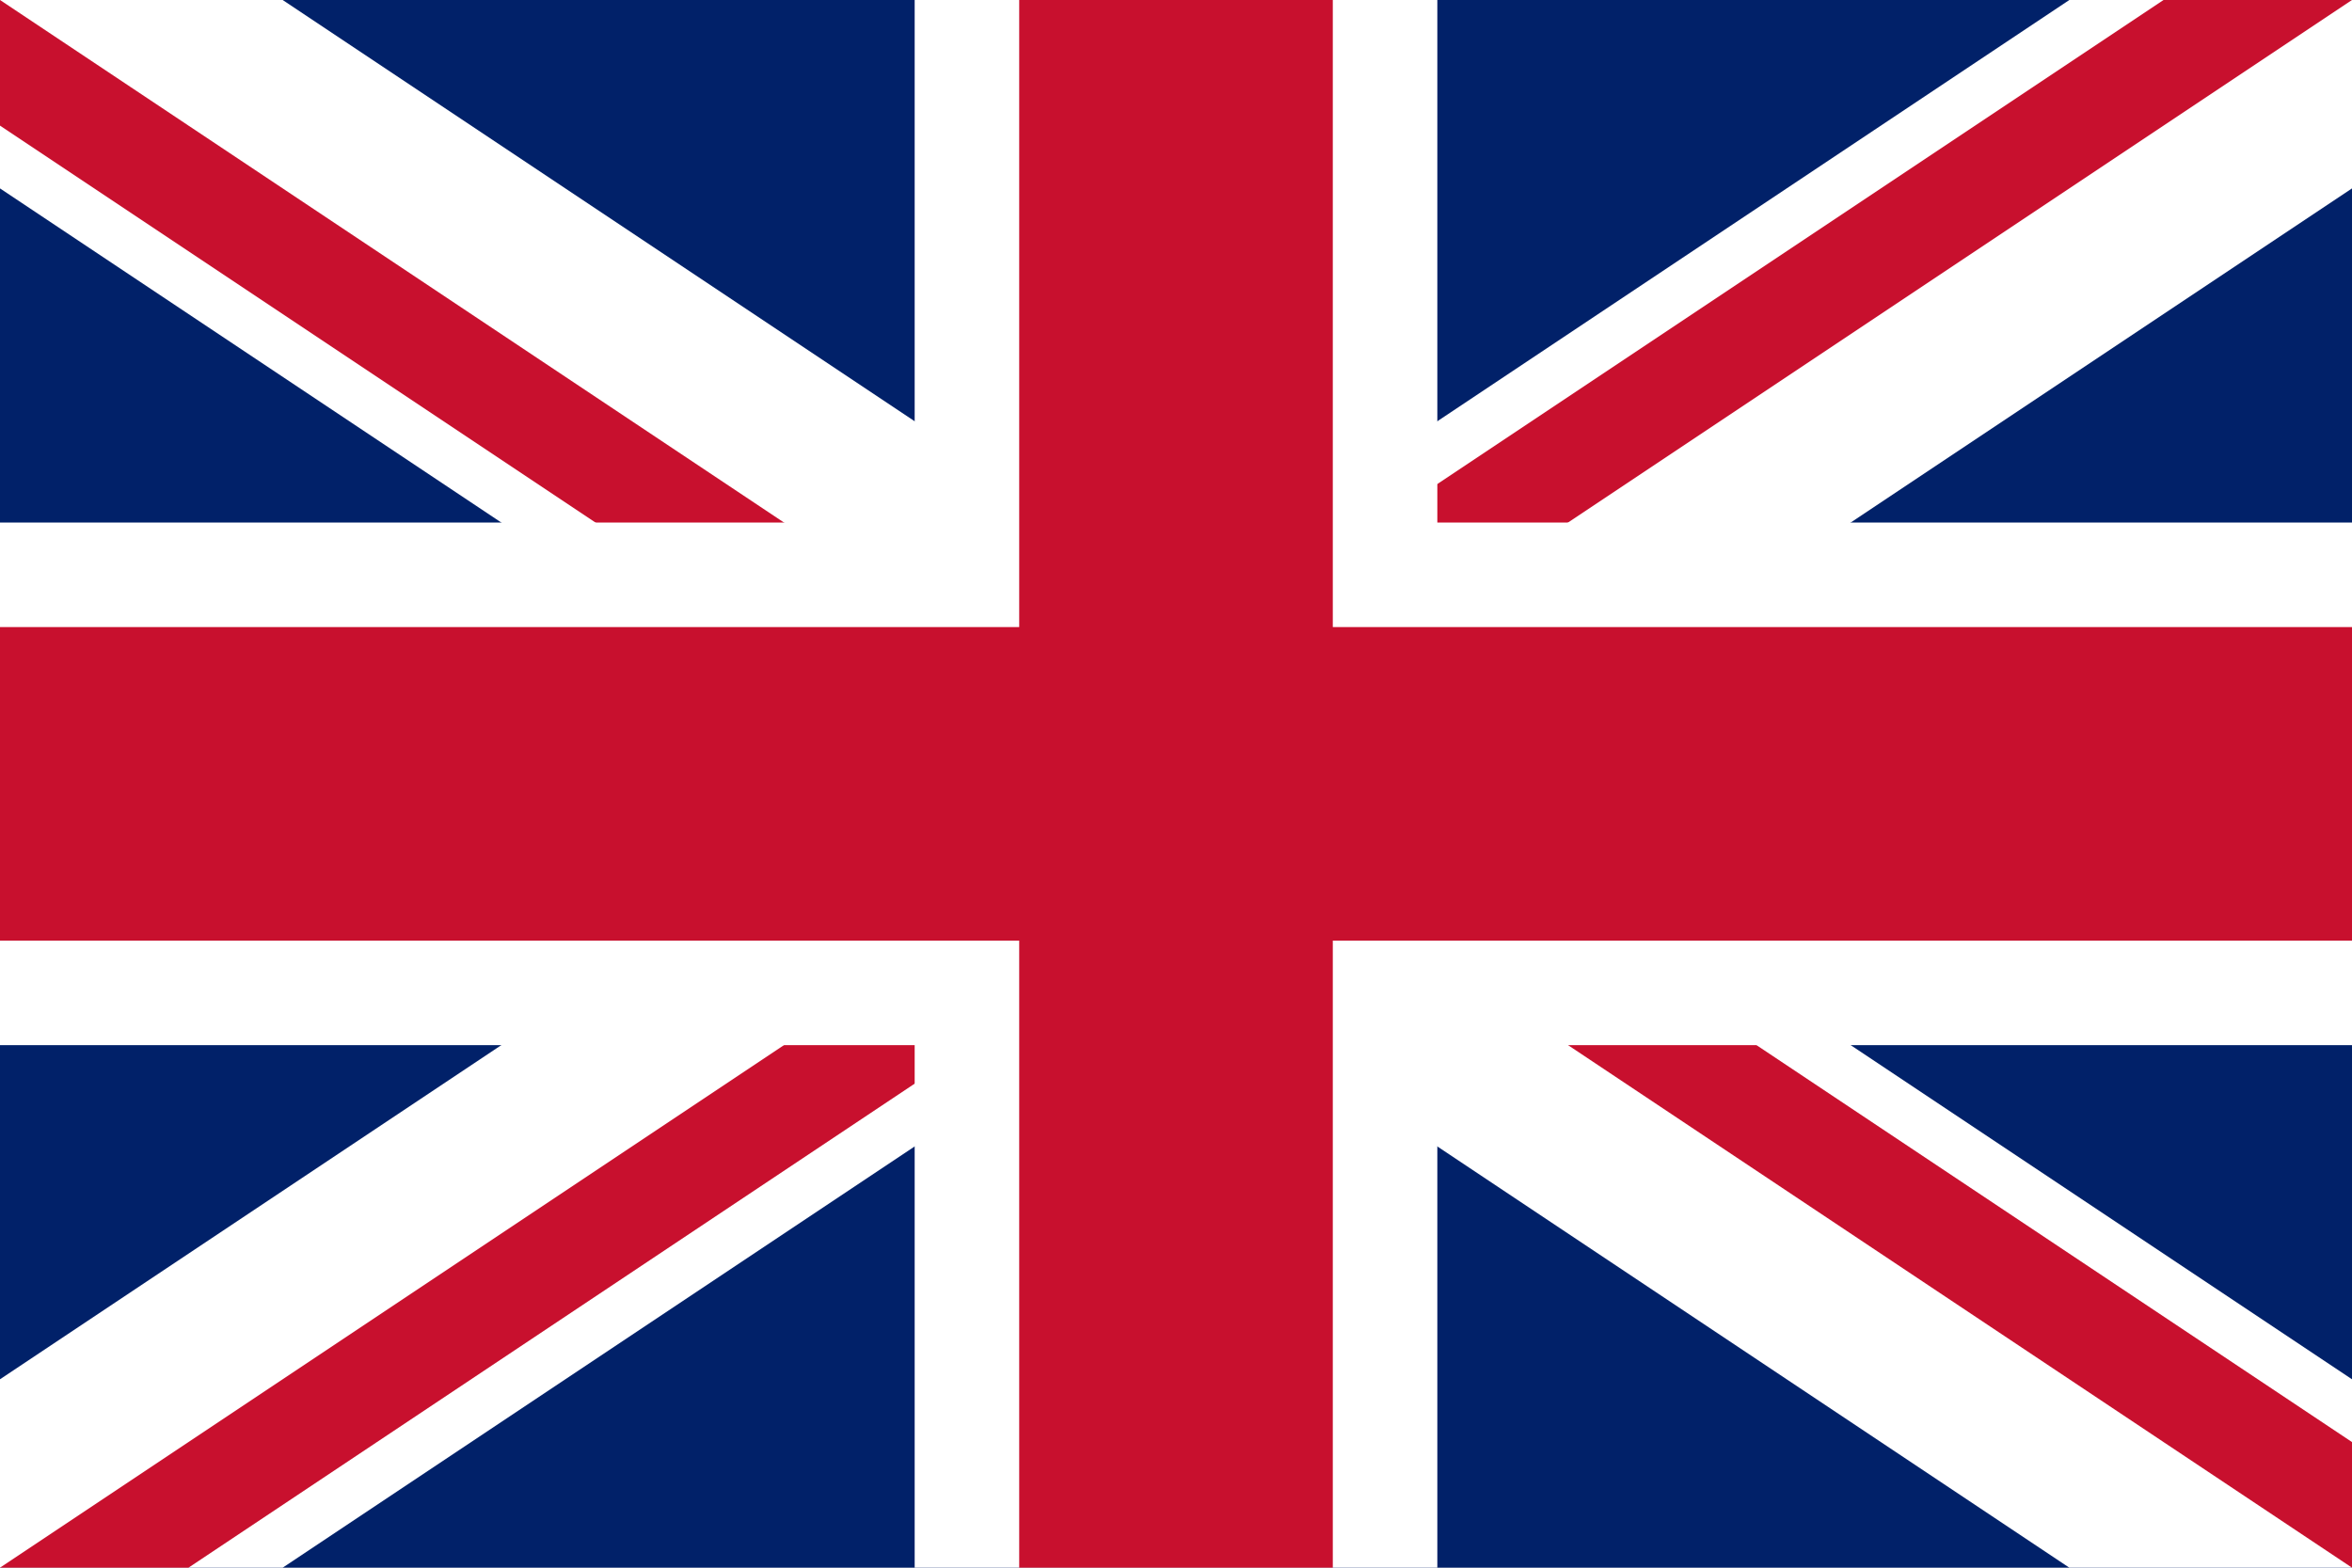
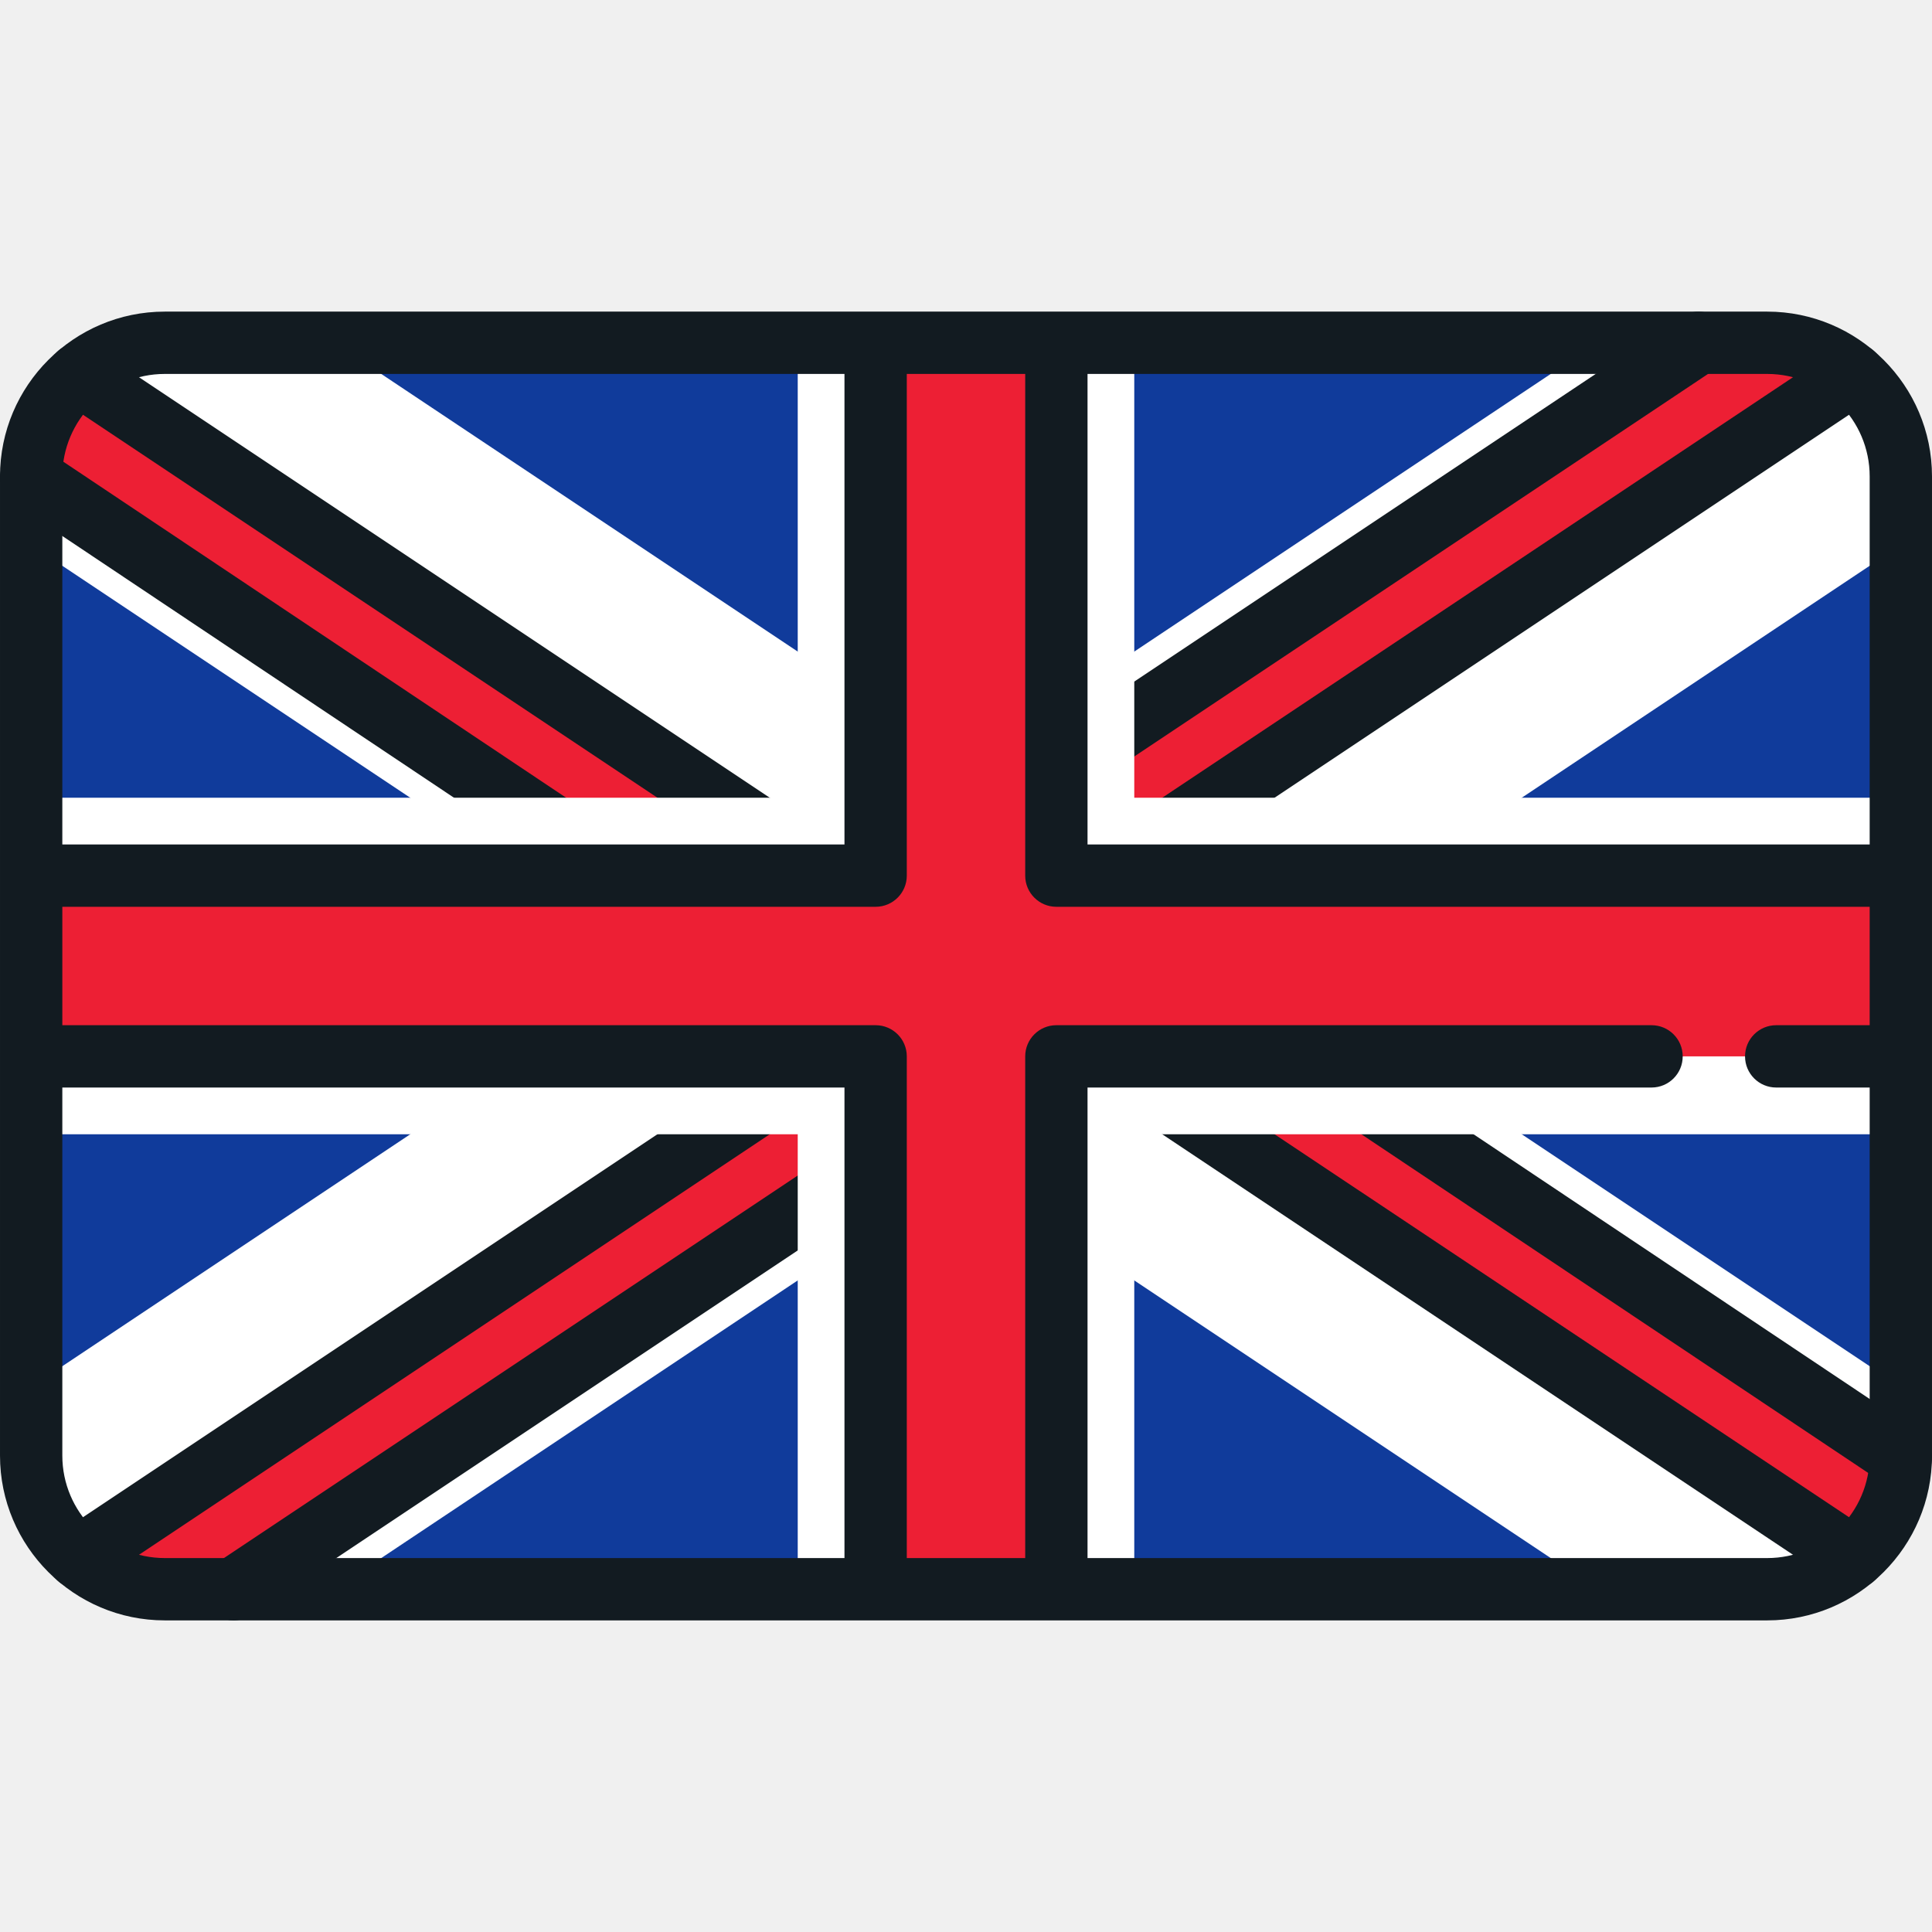
- <svg xmlns="http://www.w3.org/2000/svg" viewBox="0 0 45 30" width="900" height="600">
-   <clipPath id="s">
-     <path d="M0,0 v30 h45 v-30 z" />
-   </clipPath>
-   <clipPath id="t">
-     <path d="M22.5,15 h22.5 v15 z v15 h-22.5 z h-22.5 v-15 z v-15 h22.5 z" />
-   </clipPath>
-   <g clip-path="url(#s)">
-     <path d="M0,0 v30 h45 v-30 z" fill="#012169" />
-     <path d="M0,0 L45,30 M45,0 L0,30" stroke="#fff" stroke-width="6" />
-     <path d="M0,0 L45,30 M45,0 L0,30" clip-path="url(#t)" stroke="#C8102E" stroke-width="4" />
-     <path d="M22.5,0 v30 M0,15 h45" stroke="#fff" stroke-width="10" />
-     <path d="M22.5,0 v30 M0,15 h45" stroke="#C8102E" stroke-width="6" />
+ <svg xmlns="http://www.w3.org/2000/svg" version="1.1" id="Layer_1" x="0px" y="0px" viewBox="0 0 512 512" style="enable-background:new 0 0 512 512;" xml:space="preserve">
+   <path style="fill:#103B9B;" d="M469.058,421.161H42.942c-19.155,0-34.684-15.528-34.684-34.684V125.523  c0-19.155,15.528-34.684,34.684-34.684h426.115c19.155,0,34.684,15.528,34.684,34.684v260.954  C503.741,405.632,488.213,421.161,469.058,421.161z" />
+   <path style="fill:#FFFFFF;" d="M467.957,90.839h-44.608L256,202.405L88.65,90.839H39.271c-17.128,0-31.014,13.886-31.014,31.014  v22.581L175.607,256L8.259,367.566v18.911c0,19.155,15.528,34.684,34.684,34.684H88.65L256,309.594l167.35,111.566h46.809  c18.548,0,33.583-15.035,33.583-33.583v-20.012L336.392,256l167.35-111.566v-17.81C503.741,106.86,487.72,90.839,467.957,90.839z" />
+   <path style="fill:#ED1F34;" d="M20.817,412.787c6.169,5.219,14.142,8.373,22.856,8.373h18.179l220.945-147.296l208.385,138.923  l12.547-26.569c0-0.011,0.001-0.022,0.001-0.033L282.487,238.341L491.181,99.211c-6.169-5.219-14.142-8.373-22.856-8.373h-18.18  L229.214,238.142L20.817,99.211c-7.679,6.496-12.559,16.199-12.559,27.045v0.337l220.659,147.461L20.817,412.787z" />
+   <g>
+     <path style="fill:#121B21;" d="M229.214,246.401c-1.597,0-3.193-0.462-4.58-1.387L16.237,106.082   c-3.794-2.529-4.82-7.657-2.29-11.451c2.529-3.794,7.658-4.819,11.451-2.29l203.816,135.877L445.566,83.968   c3.794-2.53,8.923-1.504,11.451,2.29c2.53,3.794,1.504,8.922-2.29,11.452L233.795,245.013   C232.408,245.938,230.811,246.401,229.214,246.401z" />
+     <path style="fill:#121B21;" d="M503.734,394.452c-1.578,0-3.171-0.45-4.58-1.393L277.899,245.207   c-2.295-1.534-3.671-4.111-3.67-6.871s1.382-5.336,3.678-6.866L486.601,92.341c3.794-2.529,8.922-1.504,11.451,2.29   c2.53,3.794,1.504,8.922-2.29,11.452L297.363,238.348l210.967,140.978c3.792,2.535,4.812,7.662,2.277,11.454   C509.016,393.164,506.399,394.452,503.734,394.452z" />
+     <path style="fill:#121B21;" d="M61.86,429.419c-2.669,0-5.287-1.292-6.878-3.679c-2.53-3.794-1.504-8.922,2.29-11.452   l220.943-147.296c2.775-1.85,6.387-1.849,9.161,0l208.386,138.923c3.794,2.53,4.82,7.657,2.29,11.452   c-2.53,3.794-7.658,4.819-11.451,2.29L282.797,283.79L66.434,428.031C65.025,428.97,63.434,429.419,61.86,429.419z" />
+     <path style="fill:#121B21;" d="M20.825,421.046c-2.669,0-5.287-1.292-6.878-3.679c-2.53-3.794-1.504-8.922,2.29-11.452   l197.806-131.87L3.67,133.459c-3.792-2.535-4.812-7.662-2.277-11.454c2.532-3.792,7.662-4.812,11.453-2.278l220.659,147.461   c2.295,1.534,3.671,4.111,3.67,6.871c-0.001,2.759-1.382,5.336-3.678,6.866L25.398,419.659   C23.991,420.597,22.399,421.046,20.825,421.046z" />
  </g>
+   <polygon style="fill:#FFFFFF;" points="503.741,211.406 300.593,211.406 300.593,90.839 211.407,90.839 211.407,211.406   8.259,211.406 8.259,300.593 211.407,300.593 211.407,421.161 300.593,421.161 300.593,300.593 503.741,300.593 " />
+   <polygon style="fill:#ED1F34;" points="503.741,232.051 279.948,232.051 279.948,90.839 232.052,90.839 232.052,232.051   8.259,232.051 8.259,279.948 232.052,279.948 232.052,421.161 279.948,421.161 279.948,279.948 503.741,279.948 " />
+   <path style="fill:#121B21;" d="M468.323,82.581H43.677c-24.083,0-43.676,19.592-43.676,43.676v259.487  c0,24.083,19.594,43.676,43.676,43.676h424.646c24.083,0,43.676-19.592,43.676-43.676V126.256  C511.999,102.173,492.406,82.581,468.323,82.581z M495.483,126.256v97.536H288.206V99.097h180.117  C483.299,99.097,495.483,111.28,495.483,126.256z M43.677,99.097h180.117v124.697H16.517v-97.536  C16.517,111.28,28.7,99.097,43.677,99.097z M16.517,385.742v-97.536h207.277v124.697H43.677  C28.7,412.903,16.517,400.718,16.517,385.742z M468.323,412.903H288.206V288.206h149.471c4.562,0,8.258-3.697,8.258-8.258  s-3.696-8.258-8.258-8.258H279.948c-4.562,0-8.258,3.697-8.258,8.258v132.955H240.31V279.948c0-4.561-3.696-8.258-8.258-8.258  H16.517v-31.381h215.535c4.562,0,8.258-3.697,8.258-8.258V99.097h31.381v132.955c0,4.561,3.696,8.258,8.258,8.258h215.535v31.381  h-24.774c-4.562,0-8.258,3.697-8.258,8.258s3.696,8.258,8.258,8.258h24.774v97.536C495.483,400.718,483.299,412.903,468.323,412.903  z" />
</svg>
